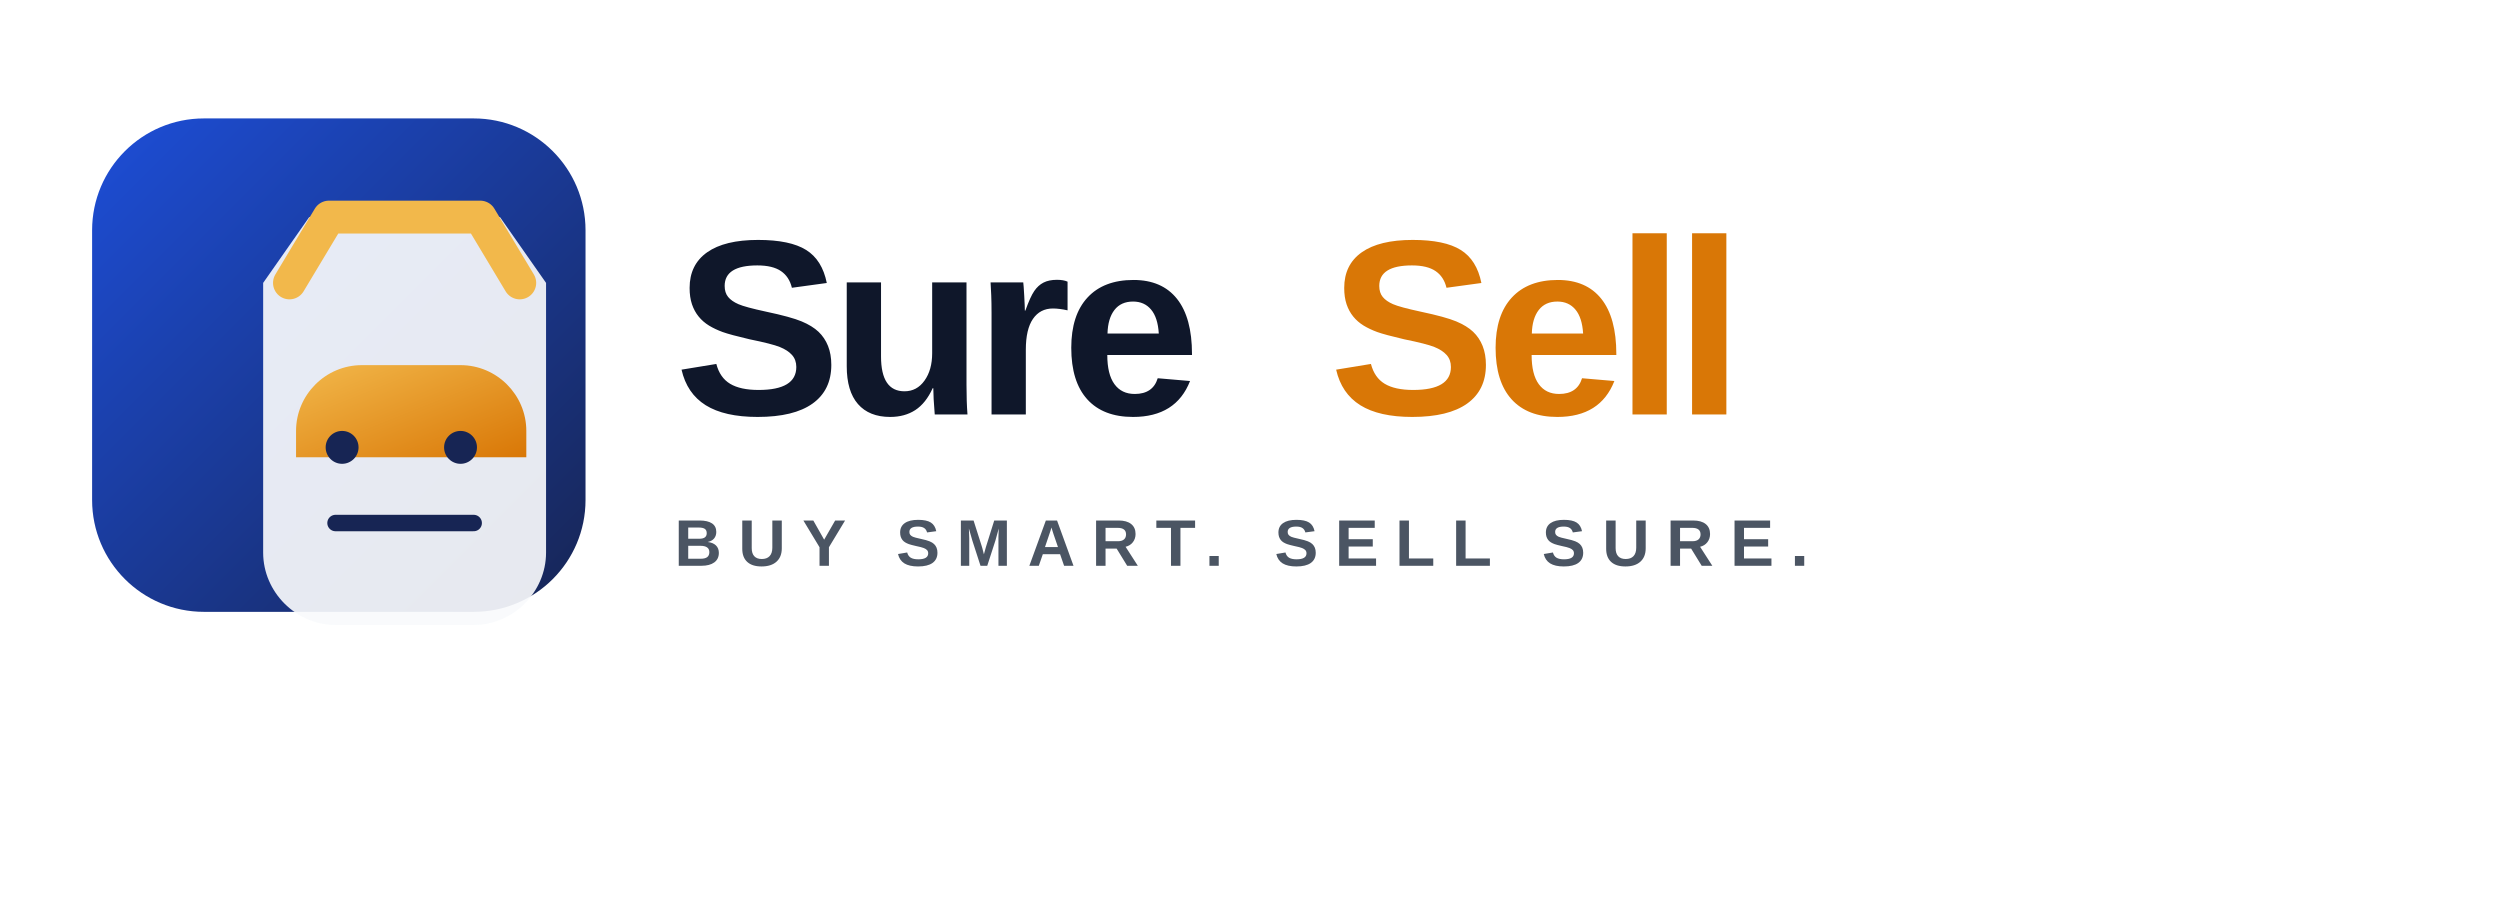
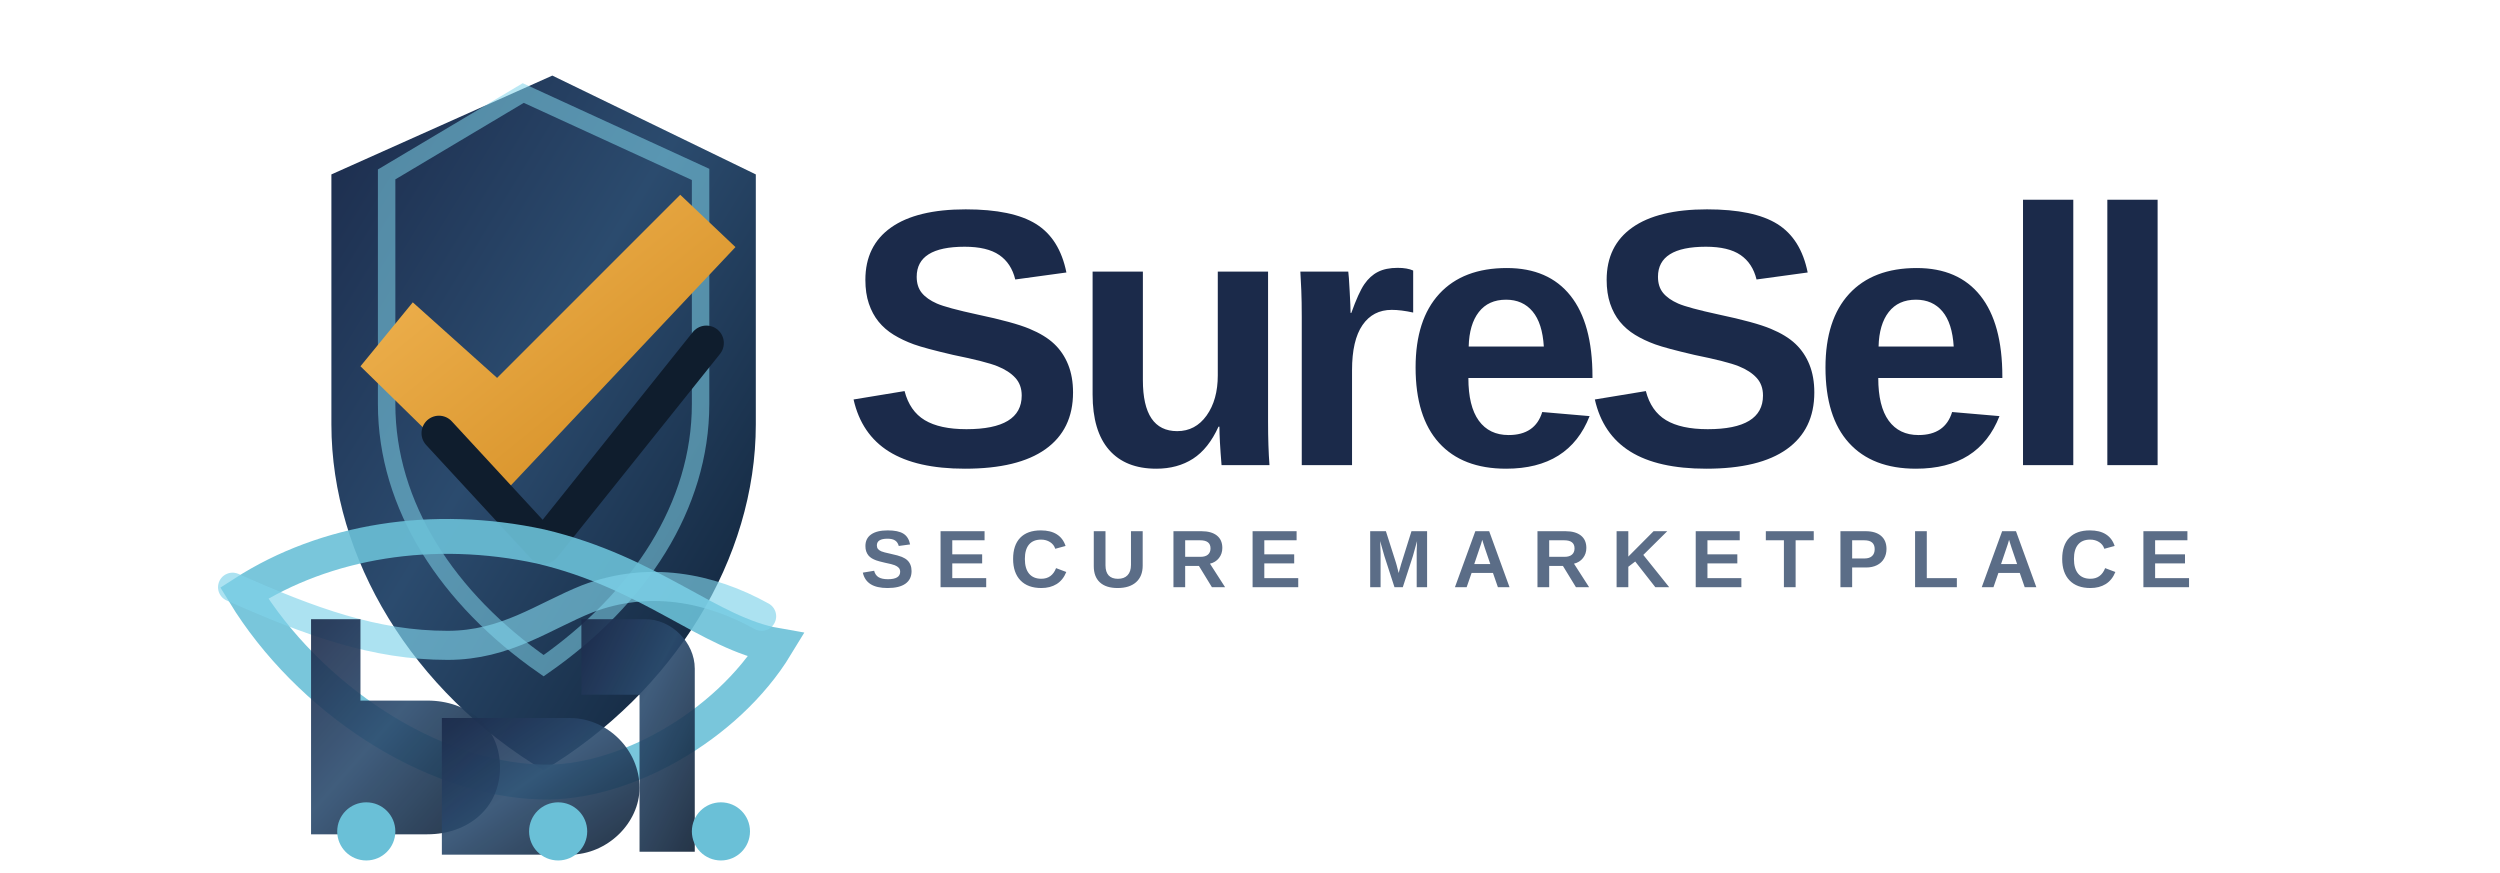
- <svg xmlns="http://www.w3.org/2000/svg" viewBox="0 0 760 280" role="img" aria-labelledby="title desc">
+ <svg xmlns="http://www.w3.org/2000/svg" viewBox="0 0 860 300" role="img" aria-labelledby="title desc">
  <defs>
-     <linearGradient id="sureBlue" x1="0" y1="0" x2="1" y2="1">
-       <stop offset="0" stop-color="#1D4ED8" />
-       <stop offset="1" stop-color="#172554" />
+     <linearGradient id="shieldGrad" x1="0" y1="0" x2="1" y2="1">
+       <stop offset="0" stop-color="#1b2a4a" />
+       <stop offset="0.45" stop-color="#2b4b6e" />
+       <stop offset="1" stop-color="#0d1e33" />
    </linearGradient>
-     <linearGradient id="sureGold" x1="0" y1="0" x2="1" y2="1">
-       <stop offset="0" stop-color="#F2B84B" />
-       <stop offset="1" stop-color="#D97706" />
+     <linearGradient id="accentGrad" x1="0" y1="0" x2="1" y2="1">
+       <stop offset="0" stop-color="#7fd3ea" />
+       <stop offset="1" stop-color="#d0f2ff" />
+     </linearGradient>
+     <linearGradient id="goldGrad" x1="0" y1="0" x2="1" y2="1">
+       <stop offset="0" stop-color="#f3b857" />
+       <stop offset="1" stop-color="#d0881d" />
    </linearGradient>
  </defs>
-   <g transform="translate(28 16)">
-     <rect x="0" y="20" width="150" height="150" rx="34" fill="url(#sureBlue)" />
-     <path d="M52 70L66 50h58l14 20v82c0 12-10 22-22 22H74c-12 0-22-10-22-22V70z" fill="#F8FAFC" opacity="0.92" />
-     <path d="M60 70l12-20h46l12 20" fill="none" stroke="#F2B84B" stroke-width="10" stroke-linecap="round" stroke-linejoin="round" />
-     <path d="M82 95h30c11 0 20 9 20 20v8H62v-8c0-11 9-20 20-20z" fill="url(#sureGold)" />
-     <circle cx="76" cy="120" r="5" fill="#172554" />
-     <circle cx="112" cy="120" r="5" fill="#172554" />
-     <path d="M74 143h42" stroke="#172554" stroke-width="5" stroke-linecap="round" />
+   <g transform="translate(32 8)">
+     <path d="M158 18 L228 52 L228 138 C228 184 200 230 155 257 C110 230 82 184 82 138 L82 52 Z" fill="url(#shieldGrad)" />
+     <path d="M148 24 L209 52 L209 131 C209 166 188 198 155 221 C122 198 101 166 101 131 L101 52 Z" fill="none" stroke="#7fd3ea" stroke-width="6" opacity="0.55" />
+     <path d="M110 96 L139 122 L202 59 L221 77 L139 164 L92 118 Z" fill="url(#goldGrad)" />
+     <path d="M119 141 L155 180 L211 110" fill="none" stroke="#0f1d2d" stroke-width="12" stroke-linecap="round" stroke-linejoin="round" />
+     <path d="M52 196 C80 178, 117 172, 154 180 C192 189, 212 210, 235 214 C218 242, 182 262, 154 261 C116 260, 74 232, 52 196 Z" fill="none" stroke="#6ac0d7" stroke-width="12" stroke-linecap="round" opacity="0.9" />
+     <path d="M48 194 C75 206, 97 214, 122 214 C142 214, 155 204, 170 198 C191 190, 212 194, 230 204" fill="none" stroke="#7fd3ea" stroke-width="10" stroke-linecap="round" opacity="0.65" />
+     <path d="M75 205 L92 205 L92 233 L115 233 C129 233 140 242 140 256 C140 270 129 279 115 279 L75 279 Z" fill="url(#shieldGrad)" opacity="0.9" />
+     <path d="M120 239 L164 239 C177 239 188 250 188 263 C188 275 177 286 164 286 L120 286 Z" fill="url(#shieldGrad)" opacity="0.9" />
+     <path d="M168 205 L190 205 C199 205 207 213 207 222 L207 285 L188 285 L188 231 L168 231 Z" fill="url(#shieldGrad)" opacity="0.9" />
+     <circle cx="94" cy="278" r="10" fill="#6ac0d7" />
+     <circle cx="160" cy="278" r="10" fill="#6ac0d7" />
+     <circle cx="216" cy="278" r="10" fill="#6ac0d7" />
  </g>
-   <text x="205" y="126" fill="#0F172A" font-family="Trebuchet MS, Arial, sans-serif" font-size="76" font-weight="800" letter-spacing="-3">Sure</text>
-   <text x="404" y="126" fill="#D97706" font-family="Trebuchet MS, Arial, sans-serif" font-size="76" font-weight="800" letter-spacing="-3">Sell</text>
-   <text x="205" y="172" fill="#4B5563" font-family="Trebuchet MS, Arial, sans-serif" font-size="20" font-weight="700" letter-spacing="5">BUY SMART. SELL SURE.</text>
+   <g transform="translate(290 32)">
+     <text x="0" y="128" fill="#1b2a4a" font-family="Arial, Helvetica, sans-serif" font-size="126" font-weight="800" letter-spacing="-6">Sure</text>
+     <text x="255" y="128" fill="#1b2a4a" font-family="Arial, Helvetica, sans-serif" font-size="126" font-weight="800" letter-spacing="-6">Sell</text>
+     <text x="6" y="170" fill="#5b6d87" font-family="Arial, Helvetica, sans-serif" font-size="28" font-weight="700" letter-spacing="7">SECURE MARKETPLACE</text>
+   </g>
</svg>
